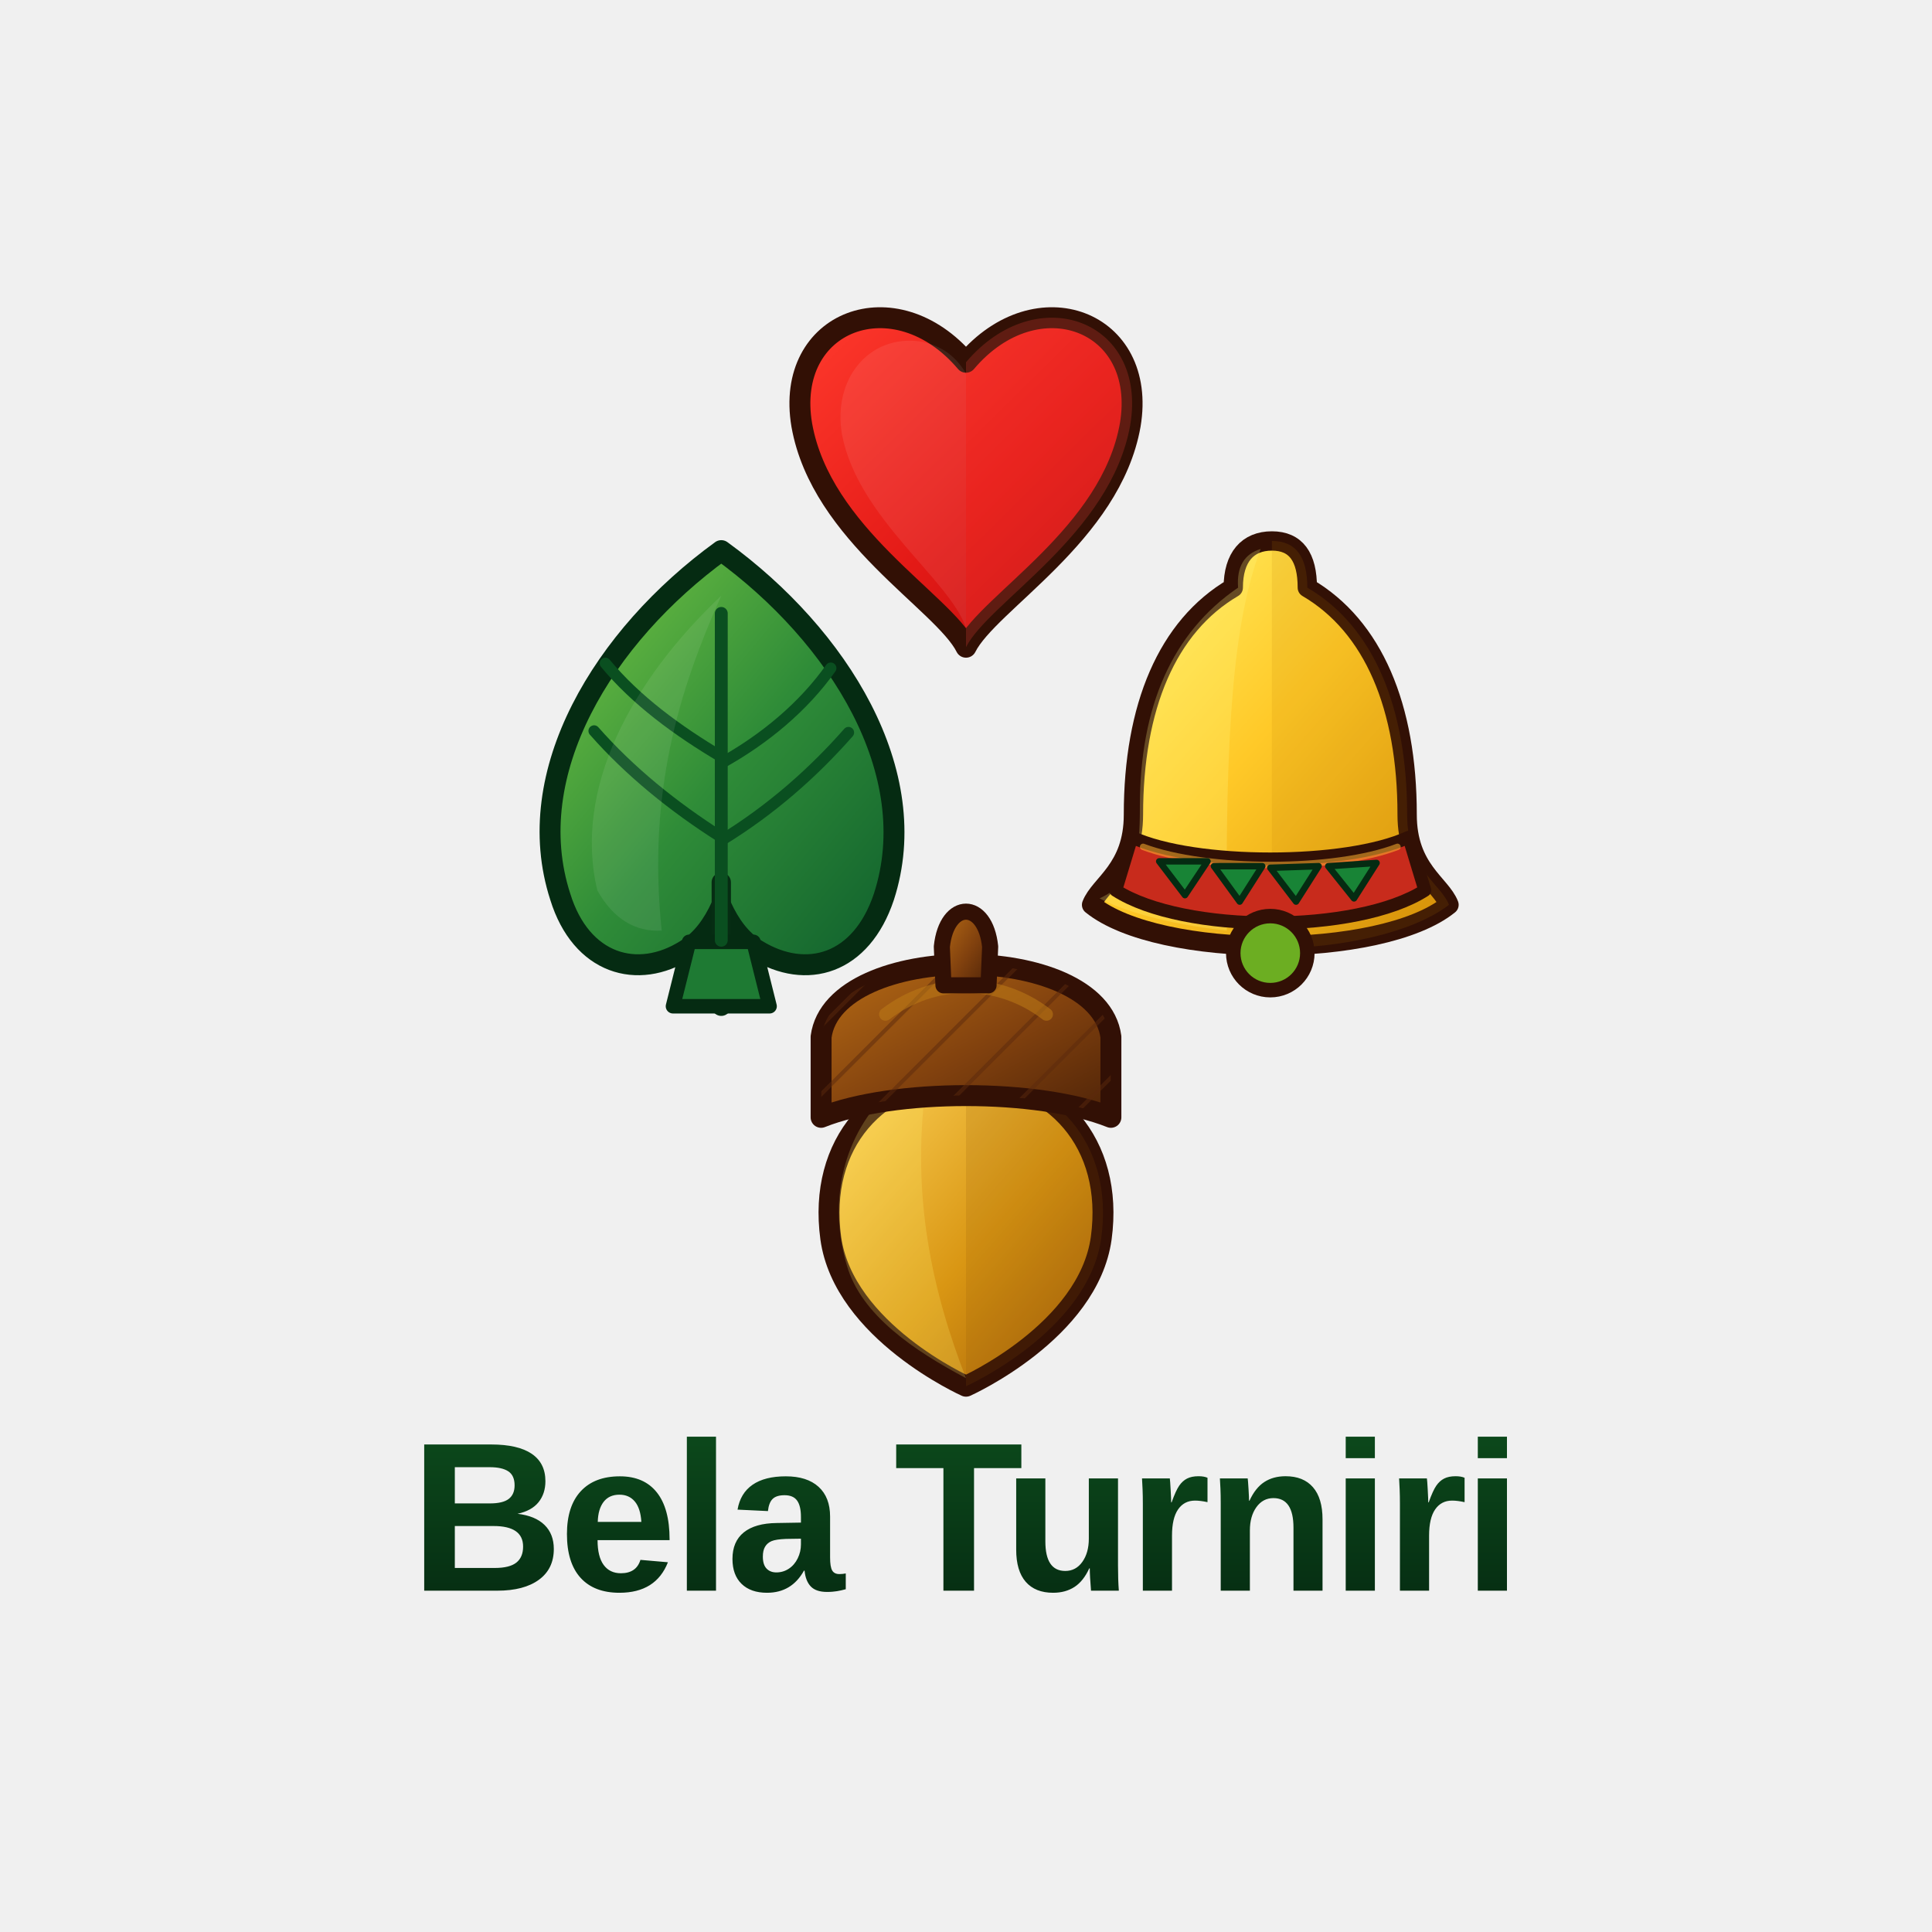
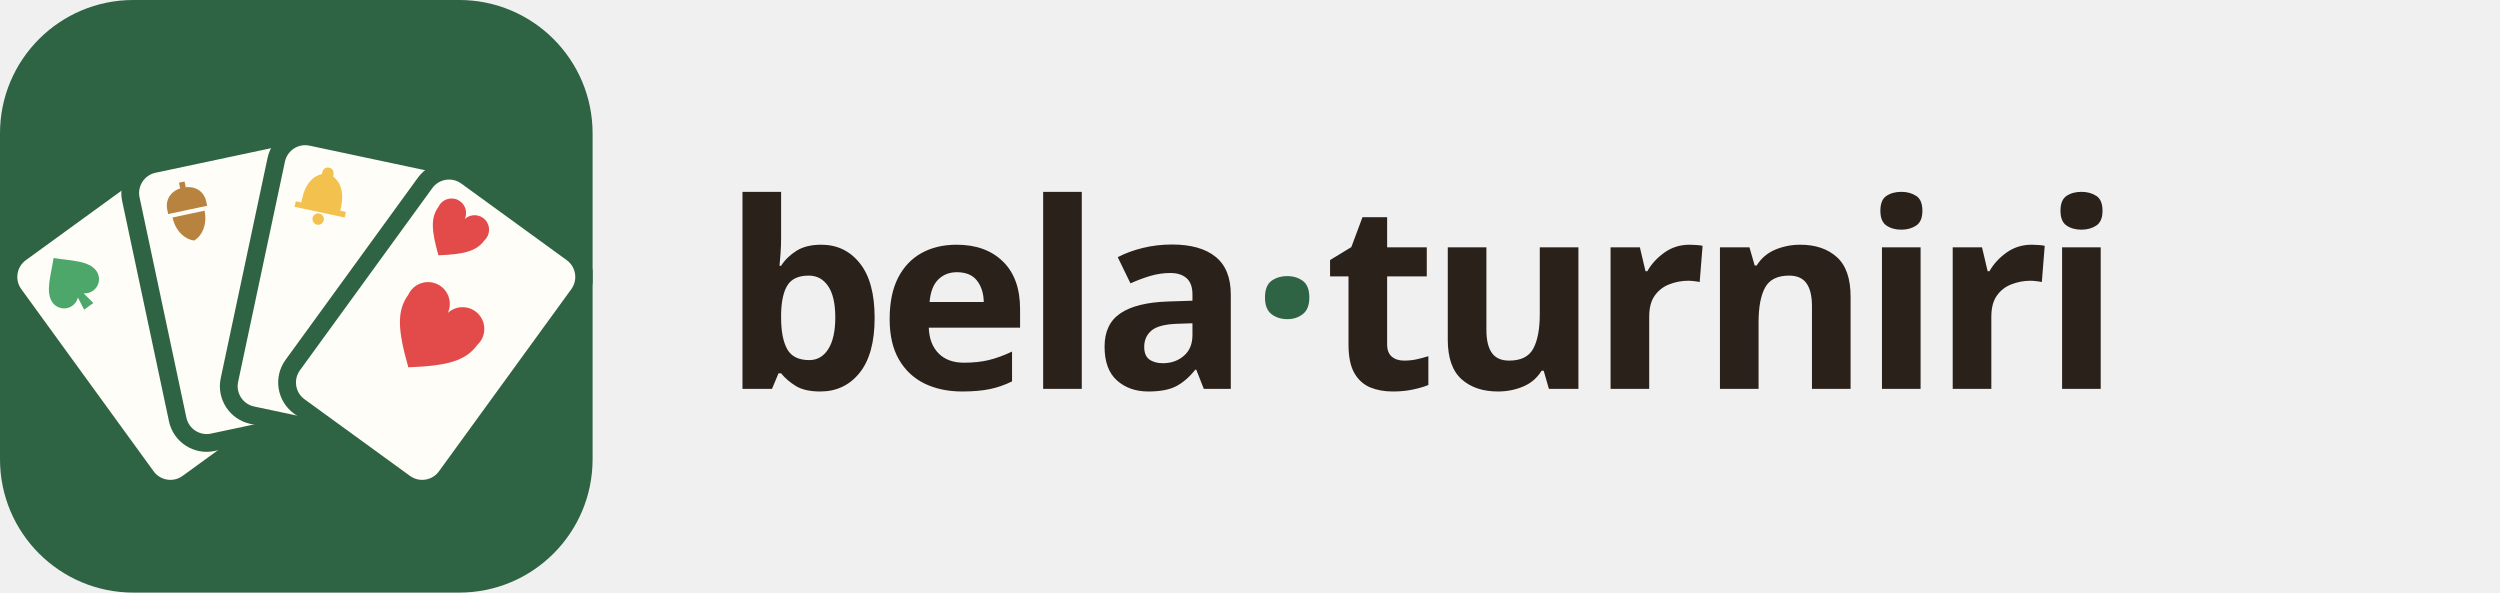
- <svg xmlns="http://www.w3.org/2000/svg" width="1200" height="1200" viewBox="0 0 1200 1200" role="img" aria-labelledby="title desc">
+ <svg xmlns="http://www.w3.org/2000/svg" viewBox="0 0 540 128" width="540" height="128">
  <defs>
-     <linearGradient id="redGrad" x1="0" y1="0" x2="1" y2="1">
-       <stop offset="0" stop-color="#ff3a2d" />
-       <stop offset="0.55" stop-color="#e31916" />
-       <stop offset="1" stop-color="#b80d0d" />
-     </linearGradient>
-     <linearGradient id="greenGrad" x1="0" y1="0" x2="1" y2="1">
-       <stop offset="0" stop-color="#79c844" />
-       <stop offset="0.52" stop-color="#2f8c38" />
-       <stop offset="1" stop-color="#0f5f2d" />
-     </linearGradient>
-     <linearGradient id="yellowGrad" x1="0" y1="0" x2="1" y2="1">
-       <stop offset="0" stop-color="#fff36a" />
-       <stop offset="0.48" stop-color="#ffc928" />
-       <stop offset="1" stop-color="#d89108" />
-     </linearGradient>
-     <linearGradient id="goldGrad" x1="0" y1="0" x2="1" y2="1">
-       <stop offset="0" stop-color="#ffd65c" />
-       <stop offset="0.55" stop-color="#d99613" />
-       <stop offset="1" stop-color="#9f5b08" />
-     </linearGradient>
-     <linearGradient id="brownGrad" x1="0" y1="0" x2="1" y2="1">
-       <stop offset="0" stop-color="#b66b15" />
-       <stop offset="0.55" stop-color="#81410e" />
-       <stop offset="1" stop-color="#4e2308" />
-     </linearGradient>
-     <linearGradient id="textGrad" x1="0" y1="0" x2="0" y2="1">
-       <stop offset="0" stop-color="#0c481b" />
-       <stop offset="1" stop-color="#062f13" />
-     </linearGradient>
-     <filter id="softShadow" x="-20%" y="-20%" width="140%" height="140%">
-       <feDropShadow dx="0" dy="8" stdDeviation="7" flood-color="#000000" flood-opacity="0.14" />
-     </filter>
-     <filter id="textShadow" x="-10%" y="-10%" width="120%" height="130%">
-       <feDropShadow dx="0" dy="3" stdDeviation="2" flood-color="#000000" flood-opacity="0.10" />
-     </filter>
-     <pattern id="capHatch" width="30" height="30" patternUnits="userSpaceOnUse" patternTransform="rotate(45)">
-       <path d="M0 0 L0 30" stroke="#5b2a0b" stroke-width="5" stroke-linecap="round" opacity="0.7" />
-     </pattern>
-     <clipPath id="acornCapClip">
-       <path d="M510 644 C518 584 682 584 690 644 L690 694 C645 676 555 676 510 694 Z" />
+     <clipPath id="c">
+       <rect width="100" height="100" rx="22.5" />
    </clipPath>
  </defs>
-   <g stroke-linejoin="round" stroke-linecap="round">
-     <g id="herc">
-       <path d="M600 402 C586 374 510 332 498 264 C487 199 556 173 600 225 C644 173 713 199 702 264 C690 332 614 374 600 402 Z" fill="url(#redGrad)" stroke="#321005" stroke-width="13" />
-       <path d="M600 390 C590 360 533 322 523 270 C517 235 540 208 571 212 C583 214 593 220 600 232 Z" fill="#ffffff" opacity="0.08" />
-       <path d="M600 225 C644 173 713 199 702 264 C690 332 614 374 600 402 Z" fill="#ff4b3e" opacity="0.22" />
+   <svg width="128" height="128" viewBox="0 0 100 100">
+     <defs>
+       <clipPath id="c">
+         <rect width="100" height="100" rx="22.5" />
+       </clipPath>
+     </defs>
+     <rect width="100" height="100" rx="22.5" fill="#2E6343" />
+     <g clip-path="url(#c)">
+       <g transform="rotate(-36 50 88)">
+         <rect x="34" y="24" width="32" height="48" rx="5" fill="#FFFDF8" stroke="#2E6343" stroke-width="3" />
+         <path d="M50 8C32 26 12 40 12 58a20 20 0 0 0 33 15l-3 19h16l-3-19a20 20 0 0 0 33-15C88 40 68 26 50 8Z" fill="#4DA66A" transform="translate(37 27) scale(0.12)" />
+       </g>
+       <g transform="rotate(-12 50 88)">
+         <rect x="34" y="24" width="32" height="48" rx="5" fill="#FFFDF8" stroke="#2E6343" stroke-width="3" />
+         <path d="M46 8h8v8h-8zM22 42c0-16 12-26 28-26s28 10 28 26v6H22zM27 54h46c0 20-11 34-23 38C38 88 27 74 27 54Z" fill="#B8823F" transform="translate(37 27) scale(0.12)" />
+       </g>
+       <g transform="rotate(12 50 88)">
+         <rect x="34" y="24" width="32" height="48" rx="5" fill="#FFFDF8" stroke="#2E6343" stroke-width="3" />
+         <path d="M42 20a8 8 0 0 1 16 0v3c13 6 20 20 20 39v6h8v8H14v-8h8v-6c0-19 7-33 20-39zM42 86a8 8 0 1 0 16 0a8 8 0 1 0-16 0z" fill="#F2C14E" transform="translate(37 27) scale(0.12)" />
+       </g>
+       <g transform="rotate(36 50 88)">
+         <rect x="34" y="24" width="32" height="48" rx="5" fill="#FFFDF8" stroke="#2E6343" stroke-width="3" />
+         <path d="M50 88C22 66 10 52 10 33a20 20 0 0 1 40-8a20 20 0 0 1 40 8c0 19-12 33-40 55Z" fill="#E24B4A" transform="translate(37 27) scale(0.12)" />
+         <path d="M50 88C22 66 10 52 10 33a20 20 0 0 1 40-8a20 20 0 0 1 40 8c0 19-12 33-40 55Z" fill="#E24B4A" transform="translate(41 40) scale(0.18)" />
+       </g>
    </g>
-     <g id="pik">
-       <path d="M448 342 C375 395 323 480 348 557 C361 599 396 609 426 590 C436 584 443 574 448 563 C453 574 460 584 470 590 C501 609 535 599 549 557 C574 480 521 395 448 342 Z" fill="url(#greenGrad)" stroke="#052b12" stroke-width="13" />
-       <path d="M448 548 L448 625" fill="none" stroke="#062d13" stroke-width="12" />
-       <path d="M418 625 L478 625 L468 585 L428 585 Z" fill="#1e7a33" stroke="#052b12" stroke-width="9" />
-       <path d="M448 381 L448 584" fill="none" stroke="#0a4f20" stroke-width="8" />
-       <path d="M448 470 C421 454 395 435 376 412" fill="none" stroke="#0a4f20" stroke-width="7" />
-       <path d="M448 520 C418 501 391 479 369 454" fill="none" stroke="#0a4f20" stroke-width="7" />
-       <path d="M448 474 C475 459 499 439 516 415" fill="none" stroke="#0a4f20" stroke-width="7" />
-       <path d="M448 522 C479 503 505 480 527 455" fill="none" stroke="#0a4f20" stroke-width="7" />
-       <path d="M371 553 C356 490 392 423 448 370 C422 428 402 492 411 578 C395 579 381 571 371 553 Z" fill="#ffffff" opacity="0.08" />
-     </g>
-     <g id="kara" transform="translate(678 336)">
-       <path d="M112 0 C97 0 88 10 88 29 C47 53 26 103 26 170 C26 204 5 213 0 226 C42 260 180 260 222 226 C217 213 196 204 196 170 C196 103 175 53 134 29 C134 10 127 0 112 0 Z" fill="url(#yellowGrad)" stroke="#321005" stroke-width="12" />
-       <path d="M105 5 C88 50 83 117 84 242 C46 238 18 229 5 222 C28 211 30 194 30 165 C30 103 50 57 91 29 C90 16 95 8 105 5 Z" fill="#fff87f" opacity="0.25" />
-       <path d="M112 0 C127 0 134 10 134 29 C175 53 196 103 196 170 C196 204 217 213 222 226 C200 243 156 253 112 253 Z" fill="#bf7a00" opacity="0.14" />
-       <path d="M25 184 C64 202 158 202 197 184 L207 217 C165 244 57 244 15 217 Z" fill="#c82b1c" stroke="#321005" stroke-width="8" />
-       <path d="M32 190 C72 205 151 205 190 190" fill="none" stroke="#ffb22f" stroke-width="4" opacity="0.55" />
-       <g fill="#188436" stroke="#052b12" stroke-width="4">
-         <path d="M42 199 L58 220 L72 199 Z" />
-         <path d="M76 202 L92 224 L106 202 Z" />
-         <path d="M111 203 L127 224 L141 202 Z" />
-         <path d="M147 202 L163 222 L177 200 Z" />
-       </g>
-       <circle cx="111" cy="256" r="23" fill="#6cae22" stroke="#321005" stroke-width="9" />
-     </g>
-     <g id="zir">
-       <path d="M600 667 C545 669 508 710 516 769 C524 827 600 861 600 861 C600 861 676 827 684 769 C692 710 655 669 600 667 Z" fill="url(#goldGrad)" stroke="#321005" stroke-width="13" />
-       <path d="M548 682 C520 713 516 752 526 786 C535 817 568 839 600 856 C579 802 566 743 575 675 Z" fill="#fff06d" opacity="0.22" />
-       <path d="M600 667 C655 669 692 710 684 769 C676 827 600 861 600 861 Z" fill="#8e5306" opacity="0.16" />
-       <path d="M510 644 C518 584 682 584 690 644 L690 694 C645 676 555 676 510 694 Z" fill="url(#brownGrad)" stroke="#321005" stroke-width="13" />
-       <path d="M510 644 C518 584 682 584 690 644 L690 694 C645 676 555 676 510 694 Z" fill="url(#capHatch)" clip-path="url(#acornCapClip)" opacity="0.7" />
-       <path d="M550 630 C580 607 620 607 650 630" fill="none" stroke="#bd7a16" stroke-width="8" opacity="0.55" />
-       <path d="M585 588 C588 559 612 559 615 588 L614 612 L586 612 Z" fill="url(#brownGrad)" stroke="#321005" stroke-width="10" />
-     </g>
-   </g>
-   <text x="600" y="988" text-anchor="middle" font-family="Arial Black, Montserrat, Poppins, Arial, sans-serif" font-weight="900" font-size="132" letter-spacing="-3" fill="url(#textGrad)">Bela Turniri</text>
+   </svg>
+   <text x="156" y="84" font-family="'Bricolage Grotesque',system-ui,sans-serif" font-weight="700" font-size="56" letter-spacing="-1.8" fill="#2A211A">bela<tspan fill="#2E6343">·</tspan>turniri</text>
</svg>
